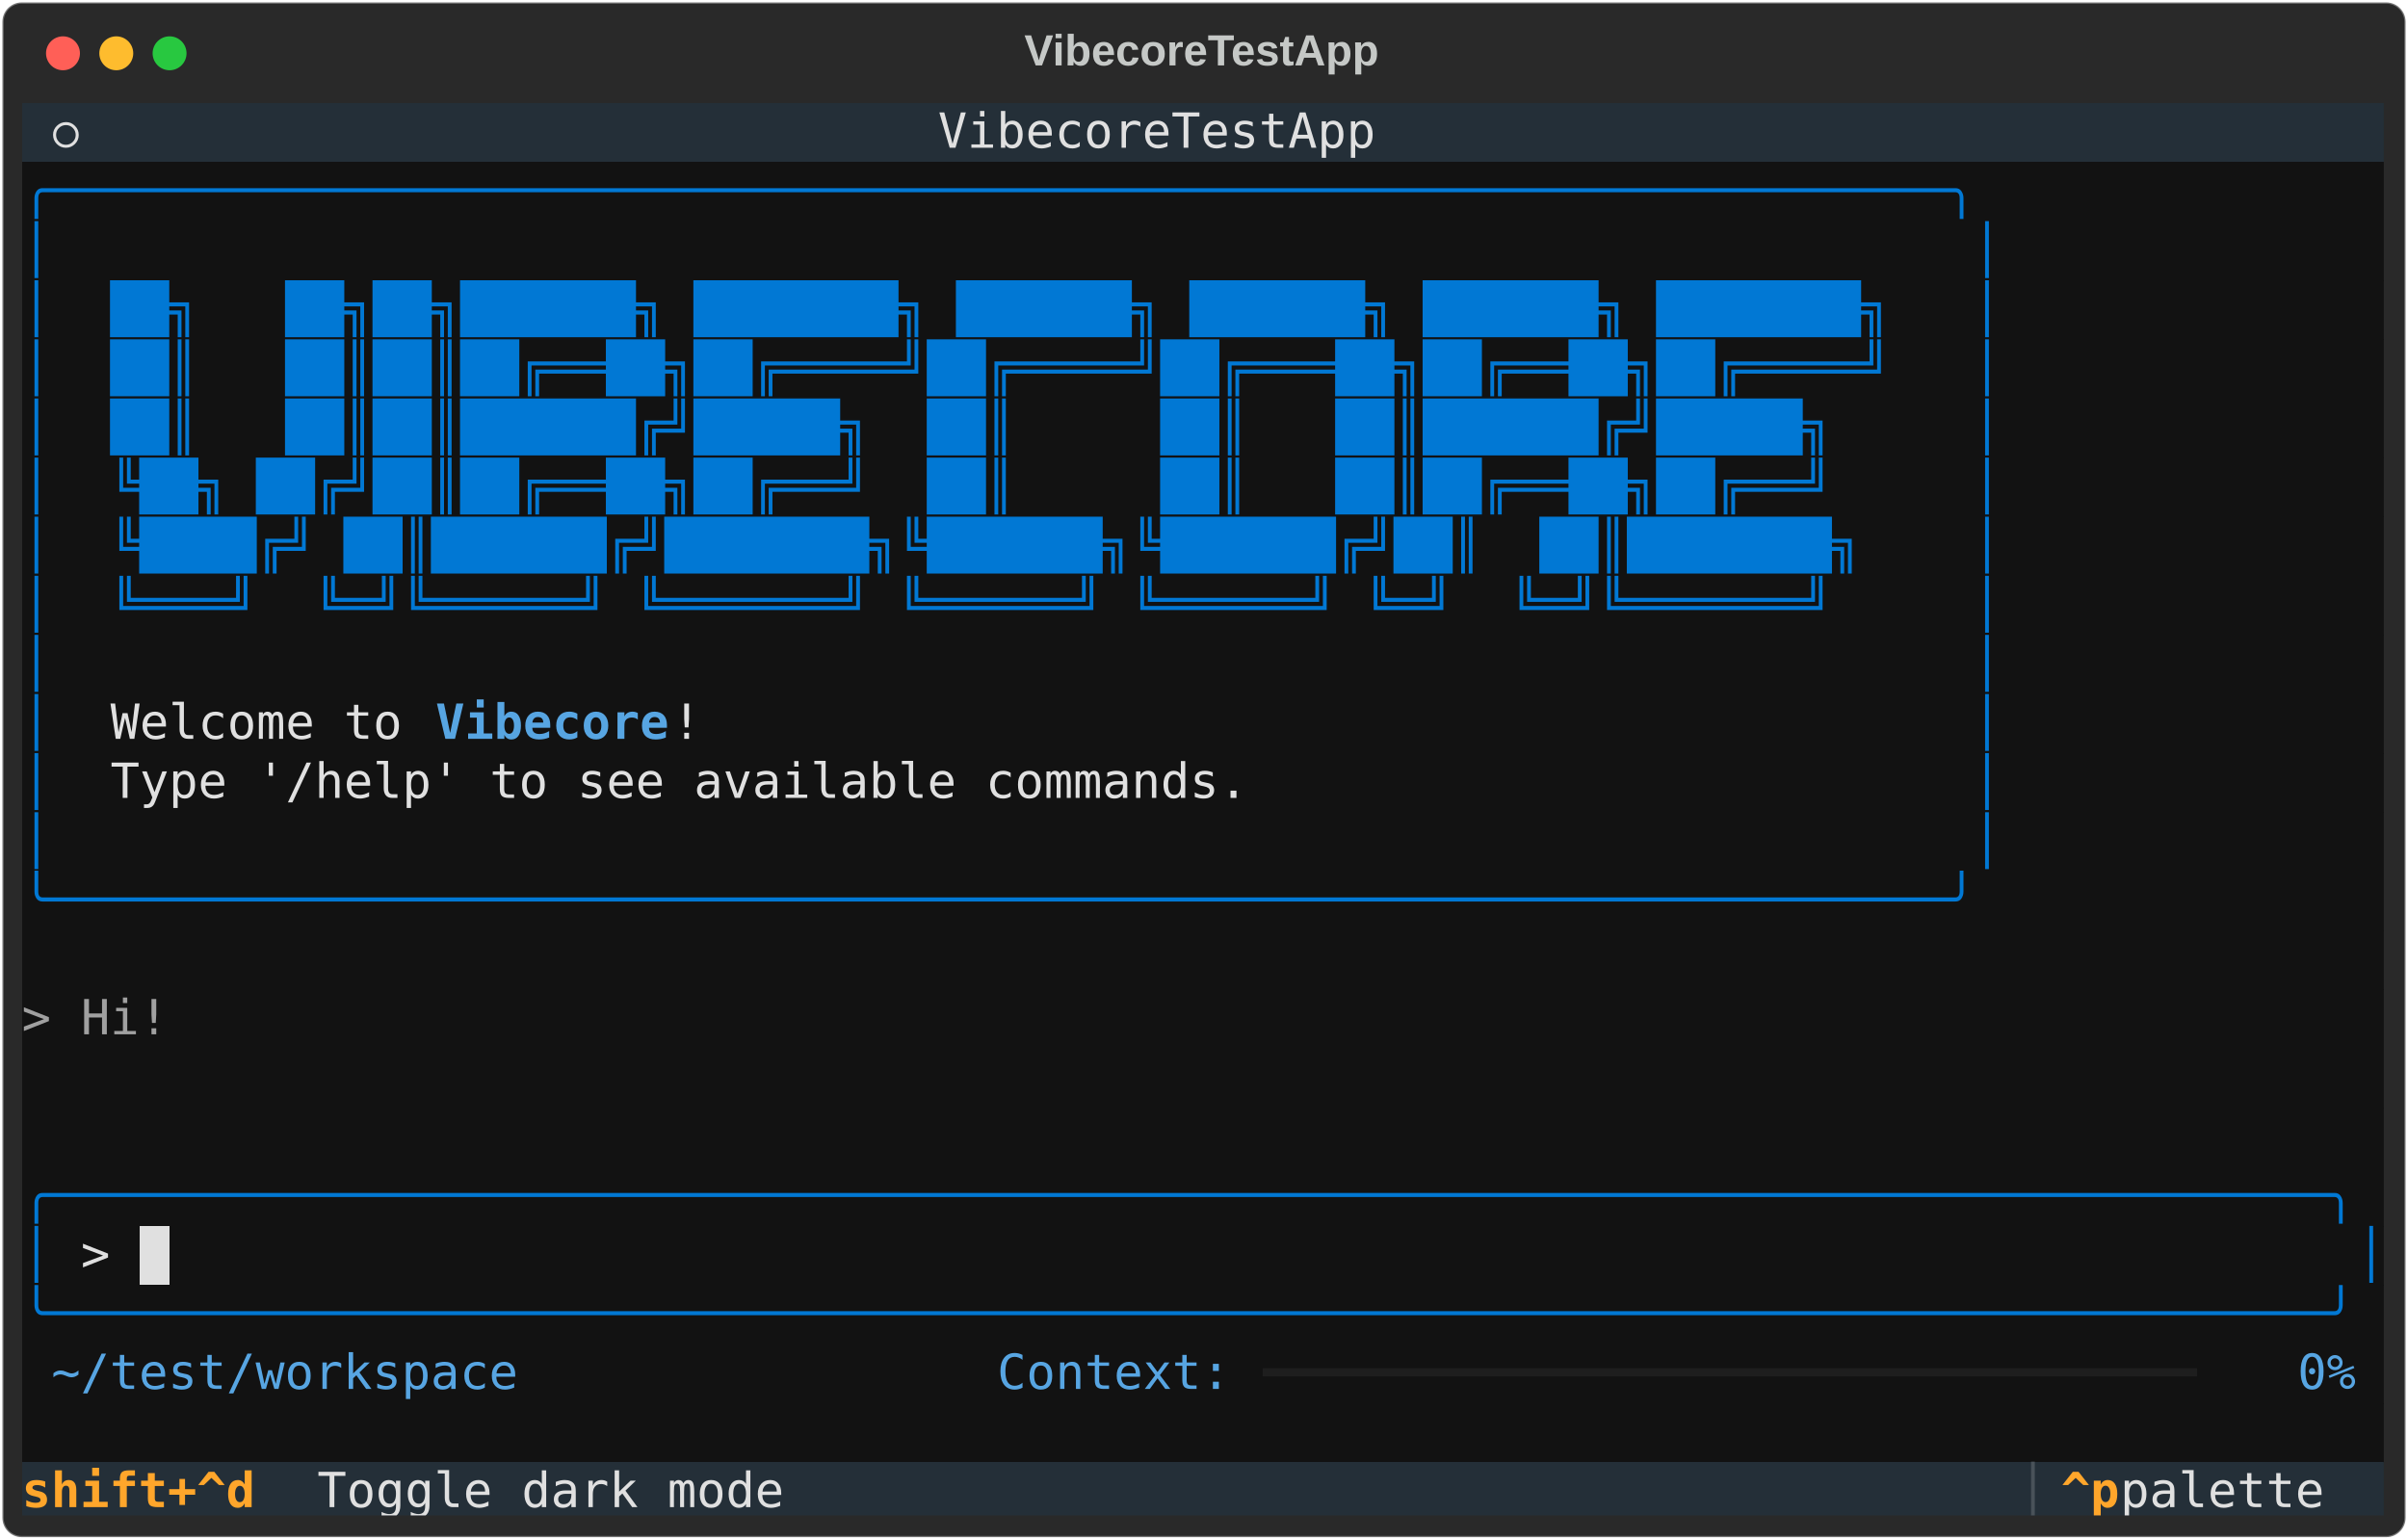
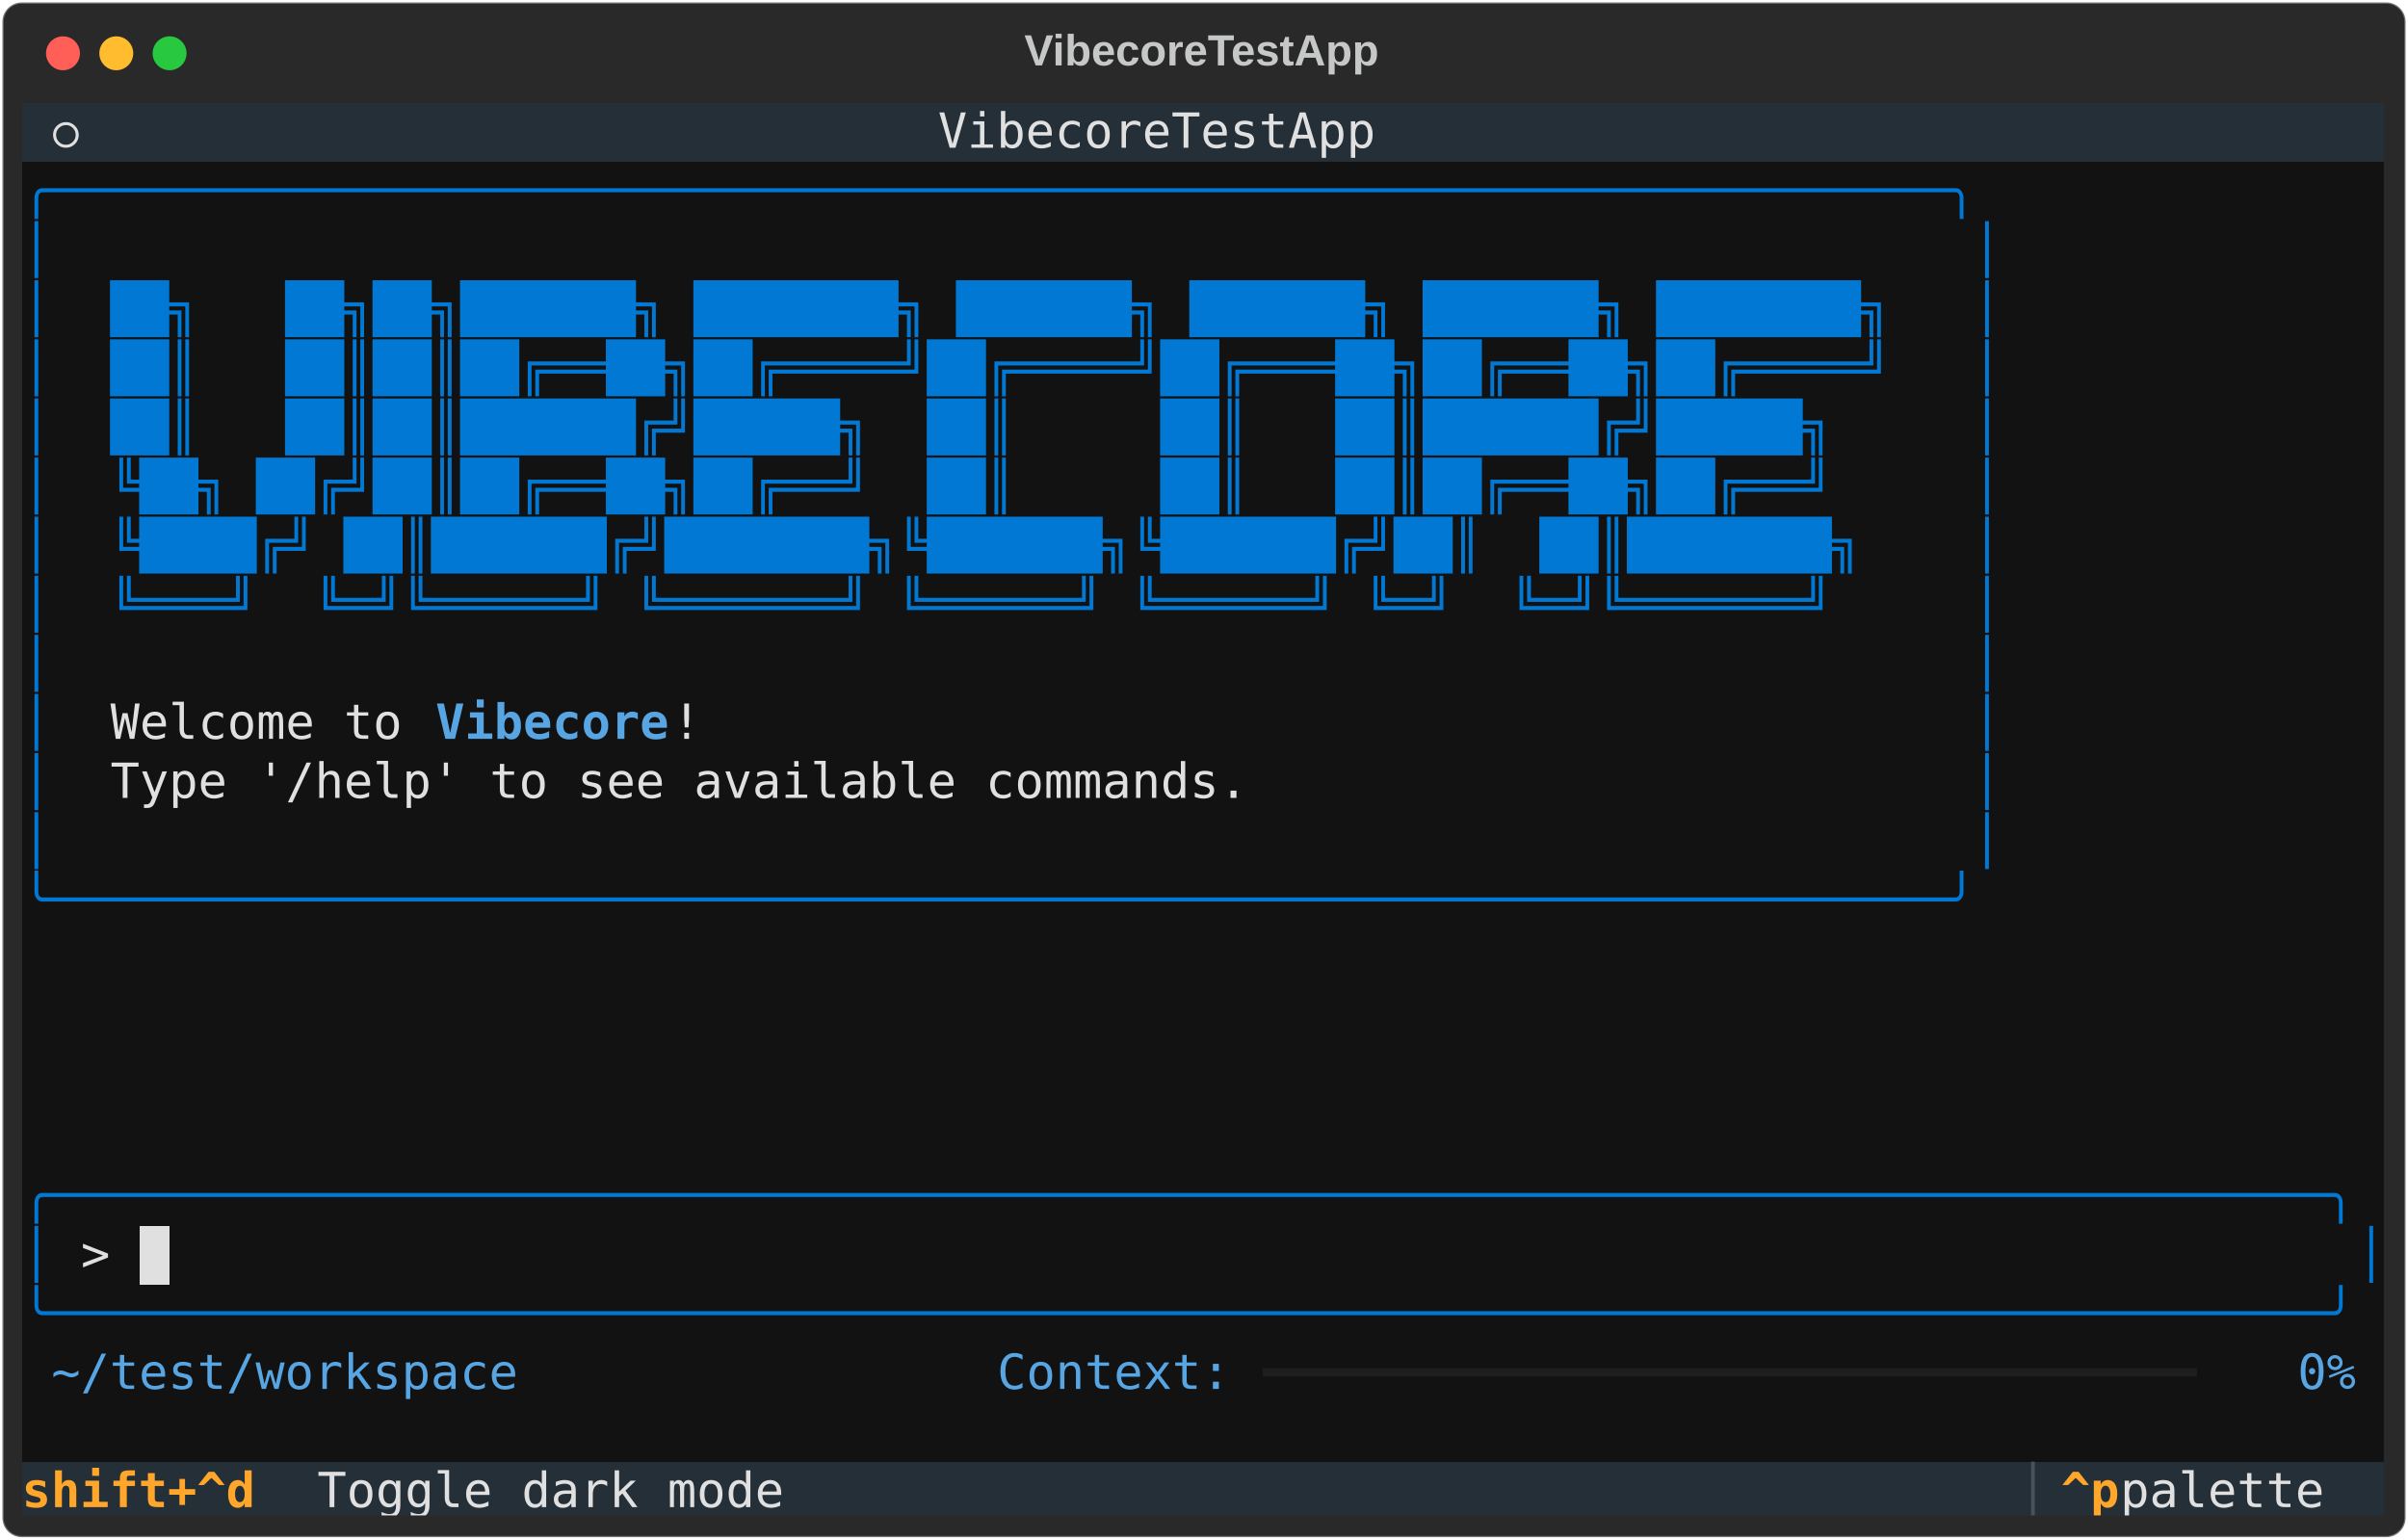
<svg xmlns="http://www.w3.org/2000/svg" class="rich-terminal" viewBox="0 0 994 635.6">
  <style>

    @font-face {
        font-family: "Fira Code";
        src: local("FiraCode-Regular"),
                url("https://cdnjs.cloudflare.com/ajax/libs/firacode/6.2.0/woff2/FiraCode-Regular.woff2") format("woff2"),
                url("https://cdnjs.cloudflare.com/ajax/libs/firacode/6.2.0/woff/FiraCode-Regular.woff") format("woff");
        font-style: normal;
        font-weight: 400;
    }
    @font-face {
        font-family: "Fira Code";
        src: local("FiraCode-Bold"),
                url("https://cdnjs.cloudflare.com/ajax/libs/firacode/6.2.0/woff2/FiraCode-Bold.woff2") format("woff2"),
                url("https://cdnjs.cloudflare.com/ajax/libs/firacode/6.2.0/woff/FiraCode-Bold.woff") format("woff");
        font-style: bold;
        font-weight: 700;
    }

    .terminal-matrix {
        font-family: Fira Code, monospace;
        font-size: 20px;
        line-height: 24.4px;
        font-variant-east-asian: full-width;
    }

    .terminal-title {
        font-size: 18px;
        font-weight: bold;
        font-family: arial;
    }

    .terminal-r1 { fill: #c5c8c6 }
.terminal-r2 { fill: #e0e0e0 }
.terminal-r3 { fill: #0178d4 }
.terminal-r4 { fill: #57a5e2;font-weight: bold }
- .terminal-r5 { fill: #a0a0a0 }
- .terminal-r6 { fill: #121212 }
- .terminal-r7 { fill: #57a5e2 }
- .terminal-r8 { fill: #1e1e1e }
- .terminal-r9 { fill: #ffa62b;font-weight: bold }
- .terminal-r10 { fill: #495259 }
+ .terminal-r5 { fill: #121212 }
+ .terminal-r6 { fill: #57a5e2 }
+ .terminal-r7 { fill: #1e1e1e }
+ .terminal-r8 { fill: #ffa62b;font-weight: bold }
+ .terminal-r9 { fill: #495259 }
    </style>
  <defs>
    <clipPath id="terminal-clip-terminal">
      <rect x="0" y="0" width="975.0" height="584.6" />
    </clipPath>
    <clipPath id="terminal-line-0">
      <rect x="0" y="1.5" width="976" height="24.65" />
    </clipPath>
    <clipPath id="terminal-line-1">
      <rect x="0" y="25.9" width="976" height="24.65" />
    </clipPath>
    <clipPath id="terminal-line-2">
      <rect x="0" y="50.3" width="976" height="24.65" />
    </clipPath>
    <clipPath id="terminal-line-3">
      <rect x="0" y="74.7" width="976" height="24.65" />
    </clipPath>
    <clipPath id="terminal-line-4">
      <rect x="0" y="99.1" width="976" height="24.65" />
    </clipPath>
    <clipPath id="terminal-line-5">
      <rect x="0" y="123.5" width="976" height="24.65" />
    </clipPath>
    <clipPath id="terminal-line-6">
      <rect x="0" y="147.9" width="976" height="24.65" />
    </clipPath>
    <clipPath id="terminal-line-7">
      <rect x="0" y="172.3" width="976" height="24.65" />
    </clipPath>
    <clipPath id="terminal-line-8">
      <rect x="0" y="196.7" width="976" height="24.65" />
    </clipPath>
    <clipPath id="terminal-line-9">
      <rect x="0" y="221.1" width="976" height="24.65" />
    </clipPath>
    <clipPath id="terminal-line-10">
      <rect x="0" y="245.5" width="976" height="24.65" />
    </clipPath>
    <clipPath id="terminal-line-11">
      <rect x="0" y="269.9" width="976" height="24.65" />
    </clipPath>
    <clipPath id="terminal-line-12">
      <rect x="0" y="294.3" width="976" height="24.65" />
    </clipPath>
    <clipPath id="terminal-line-13">
      <rect x="0" y="318.7" width="976" height="24.65" />
    </clipPath>
    <clipPath id="terminal-line-14">
      <rect x="0" y="343.1" width="976" height="24.65" />
    </clipPath>
    <clipPath id="terminal-line-15">
      <rect x="0" y="367.5" width="976" height="24.65" />
    </clipPath>
    <clipPath id="terminal-line-16">
      <rect x="0" y="391.9" width="976" height="24.65" />
    </clipPath>
    <clipPath id="terminal-line-17">
      <rect x="0" y="416.3" width="976" height="24.65" />
    </clipPath>
    <clipPath id="terminal-line-18">
      <rect x="0" y="440.7" width="976" height="24.65" />
    </clipPath>
    <clipPath id="terminal-line-19">
      <rect x="0" y="465.1" width="976" height="24.65" />
    </clipPath>
    <clipPath id="terminal-line-20">
      <rect x="0" y="489.5" width="976" height="24.65" />
    </clipPath>
    <clipPath id="terminal-line-21">
      <rect x="0" y="513.9" width="976" height="24.65" />
    </clipPath>
    <clipPath id="terminal-line-22">
      <rect x="0" y="538.3" width="976" height="24.65" />
    </clipPath>
  </defs>
  <rect fill="#292929" stroke="rgba(255,255,255,0.35)" stroke-width="1" x="1" y="1" width="992" height="633.6" rx="8" />
  <text class="terminal-title" fill="#c5c8c6" text-anchor="middle" x="496" y="27">VibecoreTestApp</text>
  <g transform="translate(26,22)">
    <circle cx="0" cy="0" r="7" fill="#ff5f57" />
    <circle cx="22" cy="0" r="7" fill="#febc2e" />
    <circle cx="44" cy="0" r="7" fill="#28c840" />
  </g>
  <g transform="translate(9, 41)" clip-path="url(#terminal-clip-terminal)">
    <rect fill="#242f38" x="0" y="1.5" width="12.2" height="24.65" shape-rendering="crispEdges" />
    <rect fill="#242f38" x="12.2" y="1.5" width="12.2" height="24.65" shape-rendering="crispEdges" />
    <rect fill="#242f38" x="24.4" y="1.5" width="61" height="24.65" shape-rendering="crispEdges" />
    <rect fill="#242f38" x="85.4" y="1.5" width="12.2" height="24.65" shape-rendering="crispEdges" />
    <rect fill="#242f38" x="97.6" y="1.5" width="280.6" height="24.65" shape-rendering="crispEdges" />
    <rect fill="#242f38" x="378.2" y="1.5" width="183" height="24.65" shape-rendering="crispEdges" />
    <rect fill="#242f38" x="561.2" y="1.5" width="292.8" height="24.65" shape-rendering="crispEdges" />
    <rect fill="#242f38" x="854" y="1.5" width="12.2" height="24.65" shape-rendering="crispEdges" />
    <rect fill="#242f38" x="866.2" y="1.5" width="0" height="24.65" shape-rendering="crispEdges" />
    <rect fill="#242f38" x="866.2" y="1.5" width="109.8" height="24.65" shape-rendering="crispEdges" />
    <rect fill="#121212" x="0" y="25.9" width="817.4" height="24.65" shape-rendering="crispEdges" />
    <rect fill="#121212" x="817.4" y="25.9" width="158.6" height="24.65" shape-rendering="crispEdges" />
    <rect fill="#121212" x="0" y="50.3" width="12.2" height="24.65" shape-rendering="crispEdges" />
    <rect fill="#121212" x="12.2" y="50.3" width="793" height="24.65" shape-rendering="crispEdges" />
    <rect fill="#121212" x="805.2" y="50.3" width="12.2" height="24.65" shape-rendering="crispEdges" />
    <rect fill="#121212" x="817.4" y="50.3" width="158.6" height="24.65" shape-rendering="crispEdges" />
    <rect fill="#121212" x="0" y="74.7" width="12.2" height="24.65" shape-rendering="crispEdges" />
    <rect fill="#121212" x="12.2" y="74.7" width="24.4" height="24.65" shape-rendering="crispEdges" />
    <rect fill="#121212" x="36.6" y="74.7" width="744.2" height="24.65" shape-rendering="crispEdges" />
    <rect fill="#121212" x="780.8" y="74.7" width="24.4" height="24.65" shape-rendering="crispEdges" />
    <rect fill="#121212" x="805.2" y="74.7" width="12.2" height="24.65" shape-rendering="crispEdges" />
    <rect fill="#121212" x="817.4" y="74.7" width="158.6" height="24.65" shape-rendering="crispEdges" />
    <rect fill="#121212" x="0" y="99.1" width="12.2" height="24.65" shape-rendering="crispEdges" />
    <rect fill="#121212" x="12.2" y="99.1" width="24.4" height="24.65" shape-rendering="crispEdges" />
    <rect fill="#121212" x="36.6" y="99.1" width="744.2" height="24.65" shape-rendering="crispEdges" />
    <rect fill="#121212" x="780.8" y="99.1" width="24.4" height="24.65" shape-rendering="crispEdges" />
    <rect fill="#121212" x="805.2" y="99.1" width="12.2" height="24.65" shape-rendering="crispEdges" />
    <rect fill="#121212" x="817.4" y="99.1" width="158.6" height="24.65" shape-rendering="crispEdges" />
    <rect fill="#121212" x="0" y="123.5" width="12.2" height="24.65" shape-rendering="crispEdges" />
    <rect fill="#121212" x="12.2" y="123.5" width="24.4" height="24.65" shape-rendering="crispEdges" />
    <rect fill="#121212" x="36.6" y="123.5" width="719.8" height="24.65" shape-rendering="crispEdges" />
    <rect fill="#121212" x="756.4" y="123.5" width="48.8" height="24.65" shape-rendering="crispEdges" />
    <rect fill="#121212" x="805.2" y="123.5" width="12.2" height="24.65" shape-rendering="crispEdges" />
    <rect fill="#121212" x="817.4" y="123.5" width="158.6" height="24.65" shape-rendering="crispEdges" />
    <rect fill="#121212" x="0" y="147.9" width="12.2" height="24.65" shape-rendering="crispEdges" />
    <rect fill="#121212" x="12.2" y="147.9" width="24.4" height="24.65" shape-rendering="crispEdges" />
    <rect fill="#121212" x="36.6" y="147.9" width="719.8" height="24.65" shape-rendering="crispEdges" />
    <rect fill="#121212" x="756.4" y="147.9" width="48.8" height="24.65" shape-rendering="crispEdges" />
    <rect fill="#121212" x="805.2" y="147.9" width="12.2" height="24.65" shape-rendering="crispEdges" />
    <rect fill="#121212" x="817.4" y="147.9" width="158.6" height="24.65" shape-rendering="crispEdges" />
    <rect fill="#121212" x="0" y="172.3" width="12.2" height="24.65" shape-rendering="crispEdges" />
    <rect fill="#121212" x="12.2" y="172.3" width="24.4" height="24.65" shape-rendering="crispEdges" />
    <rect fill="#121212" x="36.6" y="172.3" width="744.2" height="24.65" shape-rendering="crispEdges" />
    <rect fill="#121212" x="780.8" y="172.3" width="24.4" height="24.65" shape-rendering="crispEdges" />
    <rect fill="#121212" x="805.2" y="172.3" width="12.2" height="24.65" shape-rendering="crispEdges" />
    <rect fill="#121212" x="817.4" y="172.3" width="158.6" height="24.65" shape-rendering="crispEdges" />
    <rect fill="#121212" x="0" y="196.7" width="12.2" height="24.65" shape-rendering="crispEdges" />
    <rect fill="#121212" x="12.2" y="196.7" width="24.4" height="24.65" shape-rendering="crispEdges" />
    <rect fill="#121212" x="36.6" y="196.7" width="744.2" height="24.65" shape-rendering="crispEdges" />
    <rect fill="#121212" x="780.8" y="196.7" width="24.4" height="24.65" shape-rendering="crispEdges" />
    <rect fill="#121212" x="805.2" y="196.7" width="12.2" height="24.65" shape-rendering="crispEdges" />
    <rect fill="#121212" x="817.4" y="196.7" width="158.6" height="24.65" shape-rendering="crispEdges" />
    <rect fill="#121212" x="0" y="221.1" width="12.2" height="24.65" shape-rendering="crispEdges" />
    <rect fill="#121212" x="12.2" y="221.1" width="793" height="24.65" shape-rendering="crispEdges" />
    <rect fill="#121212" x="805.2" y="221.1" width="12.2" height="24.65" shape-rendering="crispEdges" />
    <rect fill="#121212" x="817.4" y="221.1" width="158.6" height="24.65" shape-rendering="crispEdges" />
    <rect fill="#121212" x="0" y="245.5" width="12.2" height="24.65" shape-rendering="crispEdges" />
    <rect fill="#121212" x="12.2" y="245.5" width="24.4" height="24.65" shape-rendering="crispEdges" />
    <rect fill="#121212" x="36.6" y="245.5" width="134.2" height="24.65" shape-rendering="crispEdges" />
    <rect fill="#121212" x="170.8" y="245.5" width="97.6" height="24.65" shape-rendering="crispEdges" />
    <rect fill="#121212" x="268.4" y="245.5" width="12.2" height="24.65" shape-rendering="crispEdges" />
    <rect fill="#121212" x="280.6" y="245.5" width="524.6" height="24.65" shape-rendering="crispEdges" />
    <rect fill="#121212" x="805.2" y="245.5" width="12.2" height="24.65" shape-rendering="crispEdges" />
    <rect fill="#121212" x="817.4" y="245.5" width="158.6" height="24.65" shape-rendering="crispEdges" />
    <rect fill="#121212" x="0" y="269.9" width="12.2" height="24.65" shape-rendering="crispEdges" />
    <rect fill="#121212" x="12.2" y="269.9" width="24.4" height="24.65" shape-rendering="crispEdges" />
    <rect fill="#121212" x="36.6" y="269.9" width="475.8" height="24.65" shape-rendering="crispEdges" />
    <rect fill="#121212" x="512.4" y="269.9" width="292.8" height="24.65" shape-rendering="crispEdges" />
    <rect fill="#121212" x="805.2" y="269.9" width="12.2" height="24.65" shape-rendering="crispEdges" />
    <rect fill="#121212" x="817.4" y="269.9" width="158.6" height="24.65" shape-rendering="crispEdges" />
    <rect fill="#121212" x="0" y="294.3" width="12.2" height="24.65" shape-rendering="crispEdges" />
    <rect fill="#121212" x="12.2" y="294.3" width="793" height="24.65" shape-rendering="crispEdges" />
    <rect fill="#121212" x="805.2" y="294.3" width="12.2" height="24.65" shape-rendering="crispEdges" />
    <rect fill="#121212" x="817.4" y="294.3" width="158.6" height="24.65" shape-rendering="crispEdges" />
    <rect fill="#121212" x="0" y="318.7" width="817.4" height="24.65" shape-rendering="crispEdges" />
    <rect fill="#121212" x="817.4" y="318.7" width="158.6" height="24.65" shape-rendering="crispEdges" />
    <rect fill="#121212" x="0" y="343.1" width="976" height="24.65" shape-rendering="crispEdges" />
-     <rect fill="#121212" x="0" y="367.5" width="12.2" height="24.65" shape-rendering="crispEdges" />
-     <rect fill="#121212" x="12.2" y="367.5" width="12.2" height="24.65" shape-rendering="crispEdges" />
-     <rect fill="#121212" x="24.4" y="367.5" width="36.6" height="24.65" shape-rendering="crispEdges" />
-     <rect fill="#121212" x="61" y="367.5" width="915" height="24.65" shape-rendering="crispEdges" />
+     <rect fill="#121212" x="0" y="367.5" width="976" height="24.65" shape-rendering="crispEdges" />
    <rect fill="#121212" x="0" y="391.9" width="976" height="24.65" shape-rendering="crispEdges" />
    <rect fill="#121212" x="0" y="416.3" width="976" height="24.65" shape-rendering="crispEdges" />
    <rect fill="#121212" x="0" y="440.7" width="976" height="24.65" shape-rendering="crispEdges" />
    <rect fill="#121212" x="0" y="465.1" width="12.2" height="24.65" shape-rendering="crispEdges" />
    <rect fill="#121212" x="12.2" y="465.1" width="12.2" height="24.65" shape-rendering="crispEdges" />
    <rect fill="#121212" x="24.4" y="465.1" width="12.2" height="24.65" shape-rendering="crispEdges" />
    <rect fill="#121212" x="36.6" y="465.1" width="12.2" height="24.65" shape-rendering="crispEdges" />
    <rect fill="#e0e0e0" x="48.8" y="465.1" width="12.2" height="24.65" shape-rendering="crispEdges" />
    <rect fill="#121212" x="61" y="465.1" width="902.8" height="24.65" shape-rendering="crispEdges" />
    <rect fill="#121212" x="963.8" y="465.1" width="12.2" height="24.65" shape-rendering="crispEdges" />
    <rect fill="#121212" x="0" y="489.5" width="976" height="24.65" shape-rendering="crispEdges" />
    <rect fill="#121212" x="0" y="513.9" width="12.2" height="24.65" shape-rendering="crispEdges" />
    <rect fill="#121212" x="12.2" y="513.9" width="195.2" height="24.65" shape-rendering="crispEdges" />
    <rect fill="#121212" x="207.4" y="513.9" width="195.2" height="24.65" shape-rendering="crispEdges" />
    <rect fill="#121212" x="402.6" y="513.9" width="109.8" height="24.65" shape-rendering="crispEdges" />
    <rect fill="#121212" x="512.4" y="513.9" width="390.4" height="24.65" shape-rendering="crispEdges" />
    <rect fill="#121212" x="902.8" y="513.9" width="36.6" height="24.65" shape-rendering="crispEdges" />
    <rect fill="#121212" x="939.4" y="513.9" width="24.4" height="24.65" shape-rendering="crispEdges" />
    <rect fill="#121212" x="963.8" y="513.9" width="12.2" height="24.65" shape-rendering="crispEdges" />
    <rect fill="#121212" x="0" y="538.3" width="976" height="24.65" shape-rendering="crispEdges" />
    <rect fill="#242f38" x="0" y="562.7" width="122" height="24.65" shape-rendering="crispEdges" />
    <rect fill="#242f38" x="122" y="562.7" width="207.4" height="24.65" shape-rendering="crispEdges" />
    <rect fill="#242f38" x="329.4" y="562.7" width="500.2" height="24.65" shape-rendering="crispEdges" />
    <rect fill="#242f38" x="829.6" y="562.7" width="12.2" height="24.65" shape-rendering="crispEdges" />
    <rect fill="#242f38" x="841.8" y="562.7" width="24.4" height="24.65" shape-rendering="crispEdges" />
    <rect fill="#242f38" x="866.2" y="562.7" width="97.6" height="24.65" shape-rendering="crispEdges" />
    <rect fill="#242f38" x="963.8" y="562.7" width="12.2" height="24.65" shape-rendering="crispEdges" />
    <g class="terminal-matrix">
      <text class="terminal-r2" x="12.2" y="20" textLength="12.2" clip-path="url(#terminal-line-0)">⭘</text>
      <text class="terminal-r2" x="378.2" y="20" textLength="183" clip-path="url(#terminal-line-0)">VibecoreTestApp</text>
      <text class="terminal-r1" x="976" y="20" textLength="12.2" clip-path="url(#terminal-line-0)">
</text>
      <text class="terminal-r3" x="0" y="44.4" textLength="817.4" clip-path="url(#terminal-line-1)">╭─────────────────────────────────────────────────────────────────╮</text>
      <text class="terminal-r1" x="976" y="44.4" textLength="12.2" clip-path="url(#terminal-line-1)">
</text>
      <text class="terminal-r3" x="0" y="68.8" textLength="12.2" clip-path="url(#terminal-line-2)">│</text>
      <text class="terminal-r3" x="805.2" y="68.8" textLength="12.2" clip-path="url(#terminal-line-2)">│</text>
      <text class="terminal-r1" x="976" y="68.8" textLength="12.2" clip-path="url(#terminal-line-2)">
</text>
      <text class="terminal-r3" x="0" y="93.2" textLength="12.2" clip-path="url(#terminal-line-3)">│</text>
      <text class="terminal-r3" x="36.6" y="93.2" textLength="744.2" clip-path="url(#terminal-line-3)">██╗   ██╗██╗██████╗ ███████╗ ██████╗ ██████╗ ██████╗ ███████╗</text>
      <text class="terminal-r3" x="805.2" y="93.2" textLength="12.2" clip-path="url(#terminal-line-3)">│</text>
      <text class="terminal-r1" x="976" y="93.2" textLength="12.2" clip-path="url(#terminal-line-3)">
</text>
      <text class="terminal-r3" x="0" y="117.6" textLength="12.2" clip-path="url(#terminal-line-4)">│</text>
      <text class="terminal-r3" x="36.6" y="117.6" textLength="744.2" clip-path="url(#terminal-line-4)">██║   ██║██║██╔══██╗██╔════╝██╔════╝██╔═══██╗██╔══██╗██╔════╝</text>
      <text class="terminal-r3" x="805.2" y="117.6" textLength="12.2" clip-path="url(#terminal-line-4)">│</text>
      <text class="terminal-r1" x="976" y="117.6" textLength="12.2" clip-path="url(#terminal-line-4)">
</text>
      <text class="terminal-r3" x="0" y="142" textLength="12.2" clip-path="url(#terminal-line-5)">│</text>
      <text class="terminal-r3" x="36.6" y="142" textLength="719.8" clip-path="url(#terminal-line-5)">██║   ██║██║██████╔╝█████╗  ██║     ██║   ██║██████╔╝█████╗</text>
      <text class="terminal-r3" x="805.2" y="142" textLength="12.2" clip-path="url(#terminal-line-5)">│</text>
      <text class="terminal-r1" x="976" y="142" textLength="12.2" clip-path="url(#terminal-line-5)">
</text>
      <text class="terminal-r3" x="0" y="166.4" textLength="12.2" clip-path="url(#terminal-line-6)">│</text>
      <text class="terminal-r3" x="36.6" y="166.4" textLength="719.8" clip-path="url(#terminal-line-6)">╚██╗ ██╔╝██║██╔══██╗██╔══╝  ██║     ██║   ██║██╔══██╗██╔══╝</text>
      <text class="terminal-r3" x="805.2" y="166.4" textLength="12.2" clip-path="url(#terminal-line-6)">│</text>
      <text class="terminal-r1" x="976" y="166.4" textLength="12.2" clip-path="url(#terminal-line-6)">
</text>
      <text class="terminal-r3" x="0" y="190.8" textLength="12.2" clip-path="url(#terminal-line-7)">│</text>
      <text class="terminal-r3" x="36.6" y="190.8" textLength="744.2" clip-path="url(#terminal-line-7)"> ╚████╔╝ ██║██████╔╝███████╗╚██████╗╚██████╔╝██║  ██║███████╗</text>
      <text class="terminal-r3" x="805.2" y="190.8" textLength="12.2" clip-path="url(#terminal-line-7)">│</text>
      <text class="terminal-r1" x="976" y="190.8" textLength="12.2" clip-path="url(#terminal-line-7)">
</text>
      <text class="terminal-r3" x="0" y="215.2" textLength="12.2" clip-path="url(#terminal-line-8)">│</text>
      <text class="terminal-r3" x="36.6" y="215.2" textLength="744.2" clip-path="url(#terminal-line-8)">  ╚═══╝  ╚═╝╚═════╝ ╚══════╝ ╚═════╝ ╚═════╝ ╚═╝  ╚═╝╚══════╝</text>
      <text class="terminal-r3" x="805.2" y="215.2" textLength="12.2" clip-path="url(#terminal-line-8)">│</text>
      <text class="terminal-r1" x="976" y="215.2" textLength="12.2" clip-path="url(#terminal-line-8)">
</text>
      <text class="terminal-r3" x="0" y="239.6" textLength="12.2" clip-path="url(#terminal-line-9)">│</text>
      <text class="terminal-r3" x="805.2" y="239.6" textLength="12.2" clip-path="url(#terminal-line-9)">│</text>
      <text class="terminal-r1" x="976" y="239.6" textLength="12.2" clip-path="url(#terminal-line-9)">
</text>
      <text class="terminal-r3" x="0" y="264" textLength="12.2" clip-path="url(#terminal-line-10)">│</text>
      <text class="terminal-r2" x="36.6" y="264" textLength="134.2" clip-path="url(#terminal-line-10)">Welcome to </text>
      <text class="terminal-r4" x="170.8" y="264" textLength="97.6" clip-path="url(#terminal-line-10)">Vibecore</text>
      <text class="terminal-r2" x="268.4" y="264" textLength="12.2" clip-path="url(#terminal-line-10)">!</text>
      <text class="terminal-r3" x="805.2" y="264" textLength="12.2" clip-path="url(#terminal-line-10)">│</text>
      <text class="terminal-r1" x="976" y="264" textLength="12.2" clip-path="url(#terminal-line-10)">
</text>
      <text class="terminal-r3" x="0" y="288.4" textLength="12.2" clip-path="url(#terminal-line-11)">│</text>
      <text class="terminal-r2" x="36.6" y="288.4" textLength="475.8" clip-path="url(#terminal-line-11)">Type '/help' to see available commands.</text>
      <text class="terminal-r3" x="805.2" y="288.4" textLength="12.2" clip-path="url(#terminal-line-11)">│</text>
      <text class="terminal-r1" x="976" y="288.4" textLength="12.2" clip-path="url(#terminal-line-11)">
</text>
      <text class="terminal-r3" x="0" y="312.8" textLength="12.2" clip-path="url(#terminal-line-12)">│</text>
      <text class="terminal-r3" x="805.2" y="312.8" textLength="12.2" clip-path="url(#terminal-line-12)">│</text>
      <text class="terminal-r1" x="976" y="312.8" textLength="12.2" clip-path="url(#terminal-line-12)">
</text>
      <text class="terminal-r3" x="0" y="337.2" textLength="817.4" clip-path="url(#terminal-line-13)">╰─────────────────────────────────────────────────────────────────╯</text>
      <text class="terminal-r1" x="976" y="337.2" textLength="12.2" clip-path="url(#terminal-line-13)">
</text>
      <text class="terminal-r1" x="976" y="361.6" textLength="12.2" clip-path="url(#terminal-line-14)">
</text>
-       <text class="terminal-r5" x="0" y="386" textLength="12.2" clip-path="url(#terminal-line-15)">&gt;</text>
-       <text class="terminal-r5" x="24.4" y="386" textLength="36.6" clip-path="url(#terminal-line-15)">Hi!</text>
      <text class="terminal-r1" x="976" y="386" textLength="12.2" clip-path="url(#terminal-line-15)">
</text>
      <text class="terminal-r1" x="976" y="410.4" textLength="12.2" clip-path="url(#terminal-line-16)">
</text>
      <text class="terminal-r1" x="976" y="434.8" textLength="12.2" clip-path="url(#terminal-line-17)">
</text>
      <text class="terminal-r3" x="0" y="459.2" textLength="976" clip-path="url(#terminal-line-18)">╭──────────────────────────────────────────────────────────────────────────────╮</text>
      <text class="terminal-r1" x="976" y="459.2" textLength="12.2" clip-path="url(#terminal-line-18)">
</text>
      <text class="terminal-r3" x="0" y="483.6" textLength="12.2" clip-path="url(#terminal-line-19)">│</text>
      <text class="terminal-r2" x="24.4" y="483.6" textLength="12.2" clip-path="url(#terminal-line-19)">&gt;</text>
      <text class="terminal-r3" x="963.8" y="483.6" textLength="12.2" clip-path="url(#terminal-line-19)">│</text>
      <text class="terminal-r1" x="976" y="483.6" textLength="12.2" clip-path="url(#terminal-line-19)">
</text>
      <text class="terminal-r3" x="0" y="508" textLength="976" clip-path="url(#terminal-line-20)">╰──────────────────────────────────────────────────────────────────────────────╯</text>
      <text class="terminal-r1" x="976" y="508" textLength="12.2" clip-path="url(#terminal-line-20)">
</text>
-       <text class="terminal-r7" x="12.2" y="532.4" textLength="195.2" clip-path="url(#terminal-line-21)">~/test/workspace</text>
-       <text class="terminal-r7" x="402.6" y="532.4" textLength="109.8" clip-path="url(#terminal-line-21)">Context: </text>
-       <text class="terminal-r8" x="512.4" y="532.4" textLength="390.4" clip-path="url(#terminal-line-21)">━━━━━━━━━━━━━━━━━━━━━━━━━━━━━━━━</text>
-       <text class="terminal-r7" x="939.4" y="532.4" textLength="24.4" clip-path="url(#terminal-line-21)">0%</text>
+       <text class="terminal-r6" x="12.2" y="532.4" textLength="195.2" clip-path="url(#terminal-line-21)">~/test/workspace</text>
+       <text class="terminal-r6" x="402.6" y="532.4" textLength="109.8" clip-path="url(#terminal-line-21)">Context: </text>
+       <text class="terminal-r7" x="512.4" y="532.4" textLength="390.4" clip-path="url(#terminal-line-21)">━━━━━━━━━━━━━━━━━━━━━━━━━━━━━━━━</text>
+       <text class="terminal-r6" x="939.4" y="532.4" textLength="24.4" clip-path="url(#terminal-line-21)">0%</text>
      <text class="terminal-r1" x="976" y="532.4" textLength="12.2" clip-path="url(#terminal-line-21)">
</text>
      <text class="terminal-r1" x="976" y="556.8" textLength="12.2" clip-path="url(#terminal-line-22)">
</text>
-       <text class="terminal-r9" x="0" y="581.2" textLength="122" clip-path="url(#terminal-line-23)"> shift+^d </text>
+       <text class="terminal-r8" x="0" y="581.2" textLength="122" clip-path="url(#terminal-line-23)"> shift+^d </text>
      <text class="terminal-r2" x="122" y="581.2" textLength="207.4" clip-path="url(#terminal-line-23)">Toggle dark mode </text>
-       <text class="terminal-r10" x="829.6" y="581.2" textLength="12.2" clip-path="url(#terminal-line-23)">▏</text>
-       <text class="terminal-r9" x="841.8" y="581.2" textLength="24.4" clip-path="url(#terminal-line-23)">^p</text>
+       <text class="terminal-r9" x="829.6" y="581.2" textLength="12.2" clip-path="url(#terminal-line-23)">▏</text>
+       <text class="terminal-r8" x="841.8" y="581.2" textLength="24.4" clip-path="url(#terminal-line-23)">^p</text>
      <text class="terminal-r2" x="866.2" y="581.2" textLength="97.6" clip-path="url(#terminal-line-23)"> palette</text>
    </g>
  </g>
</svg>
